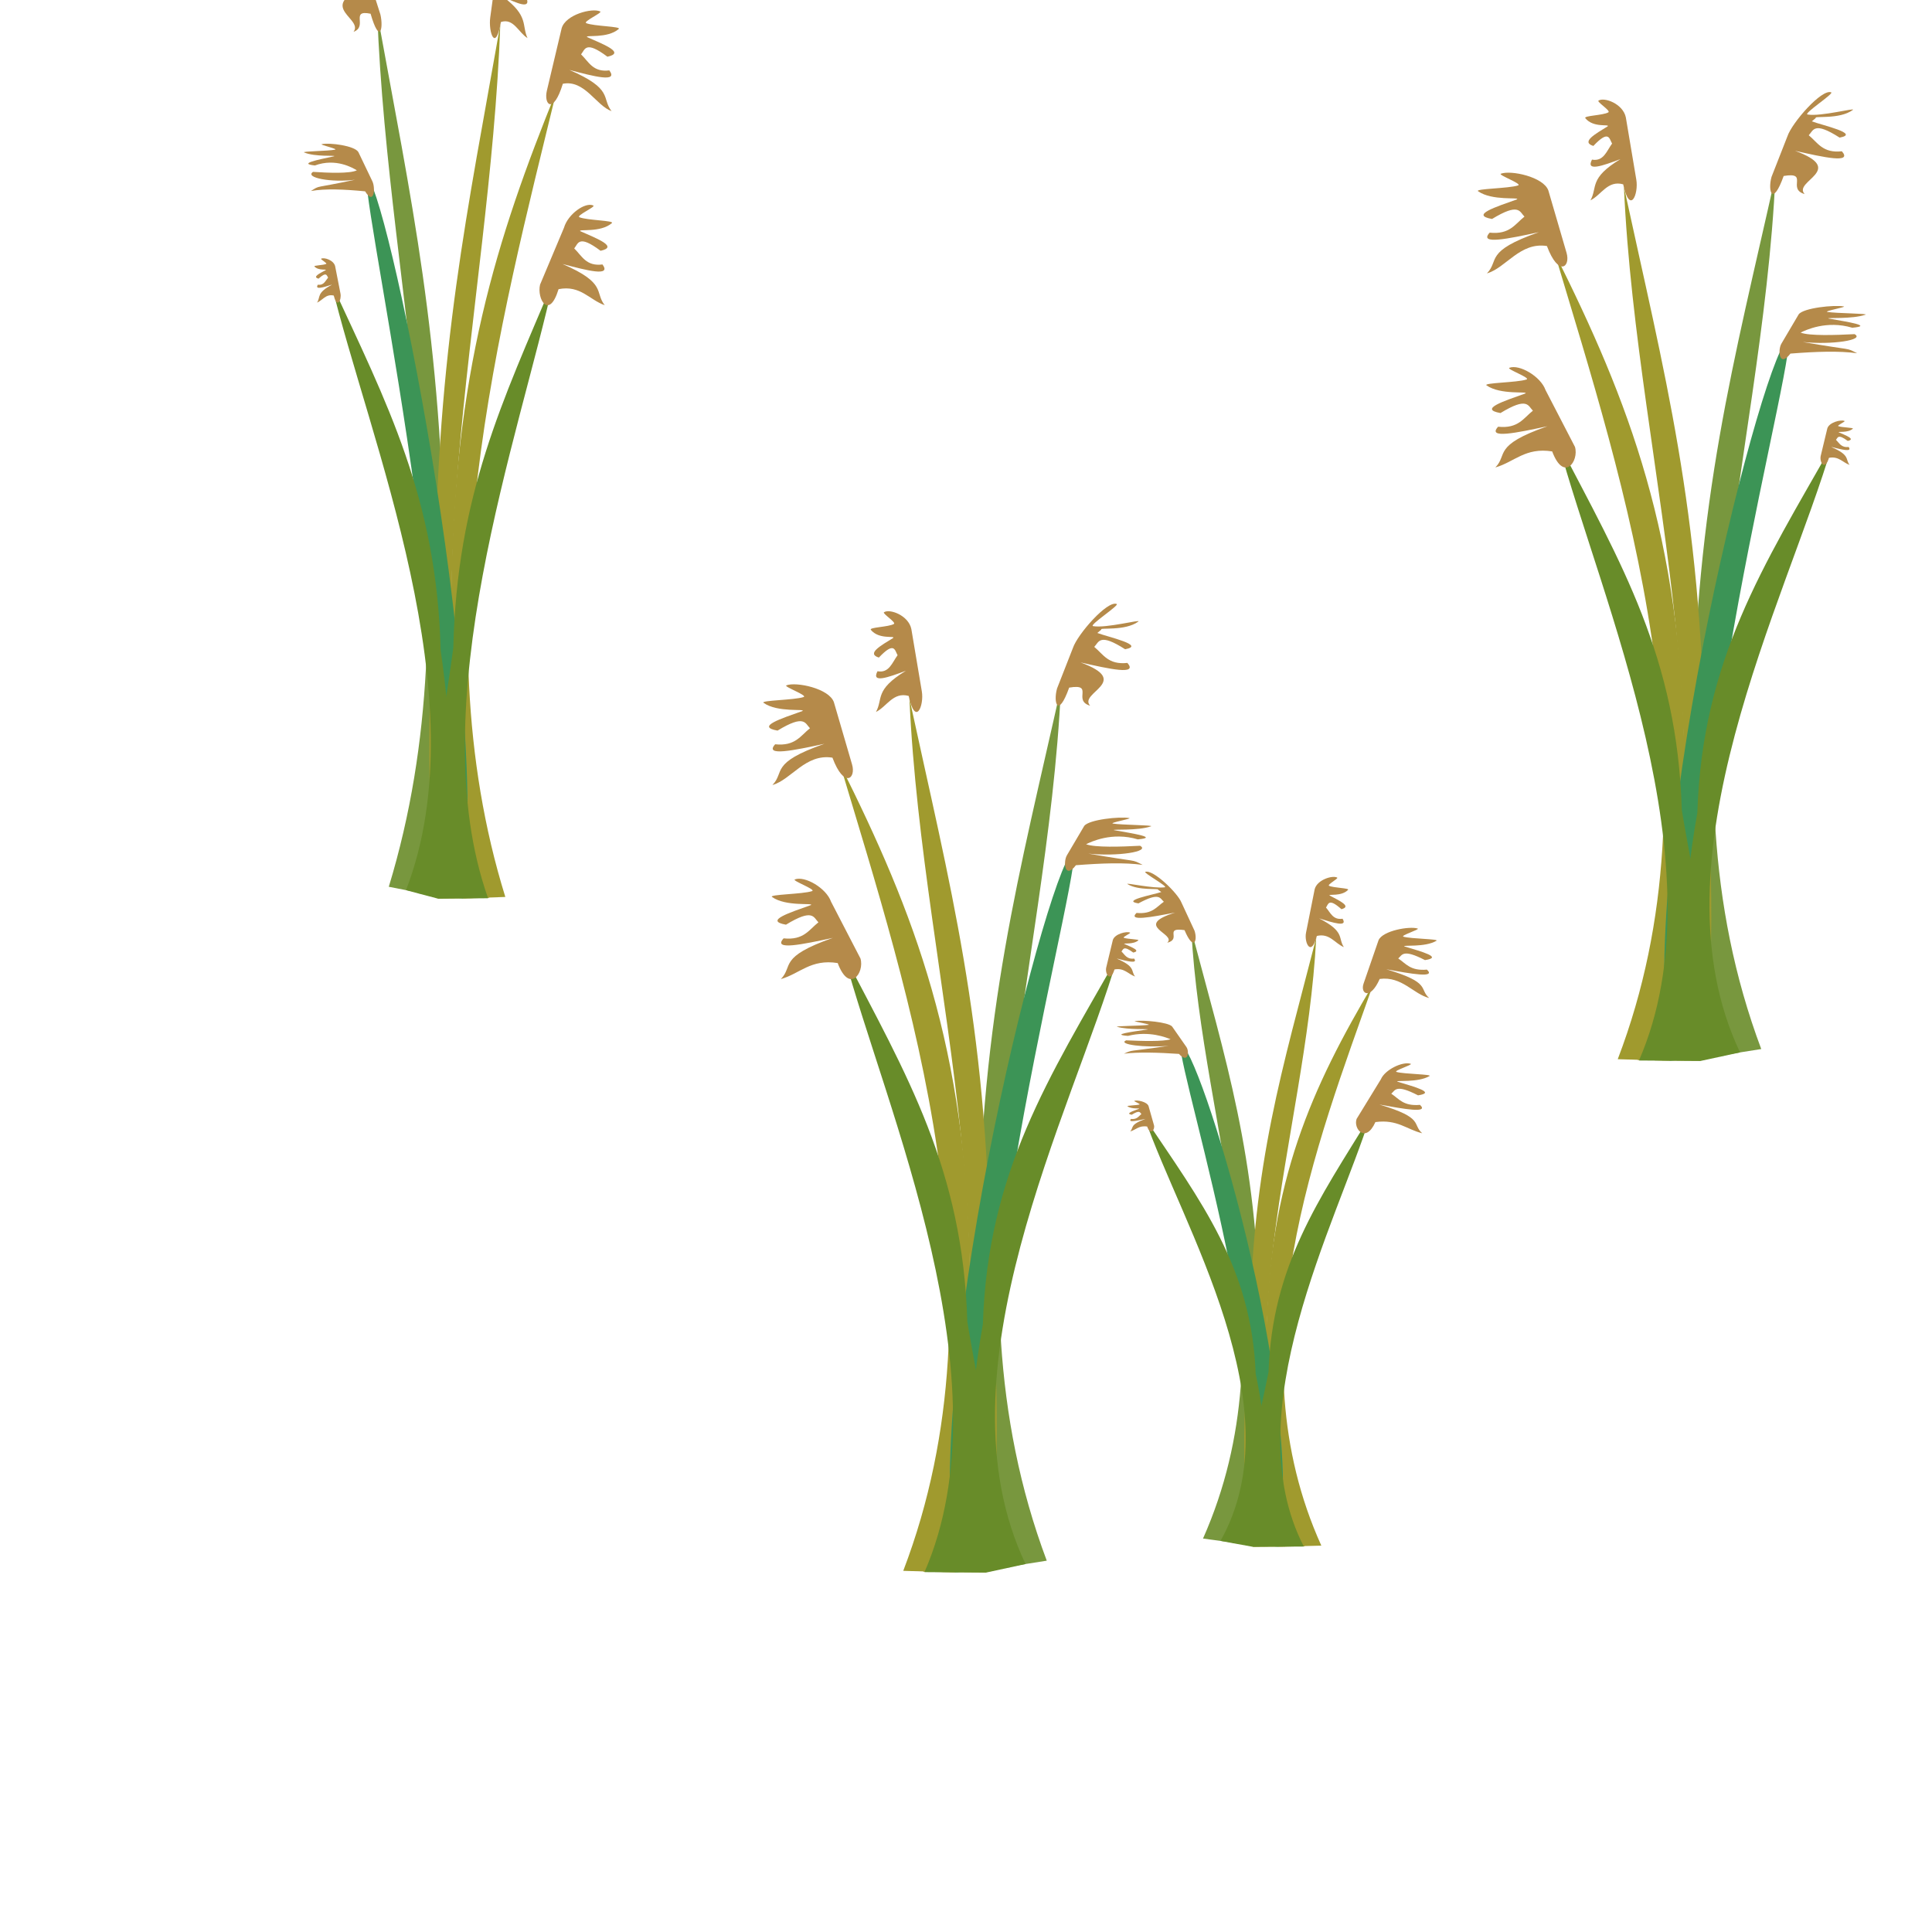
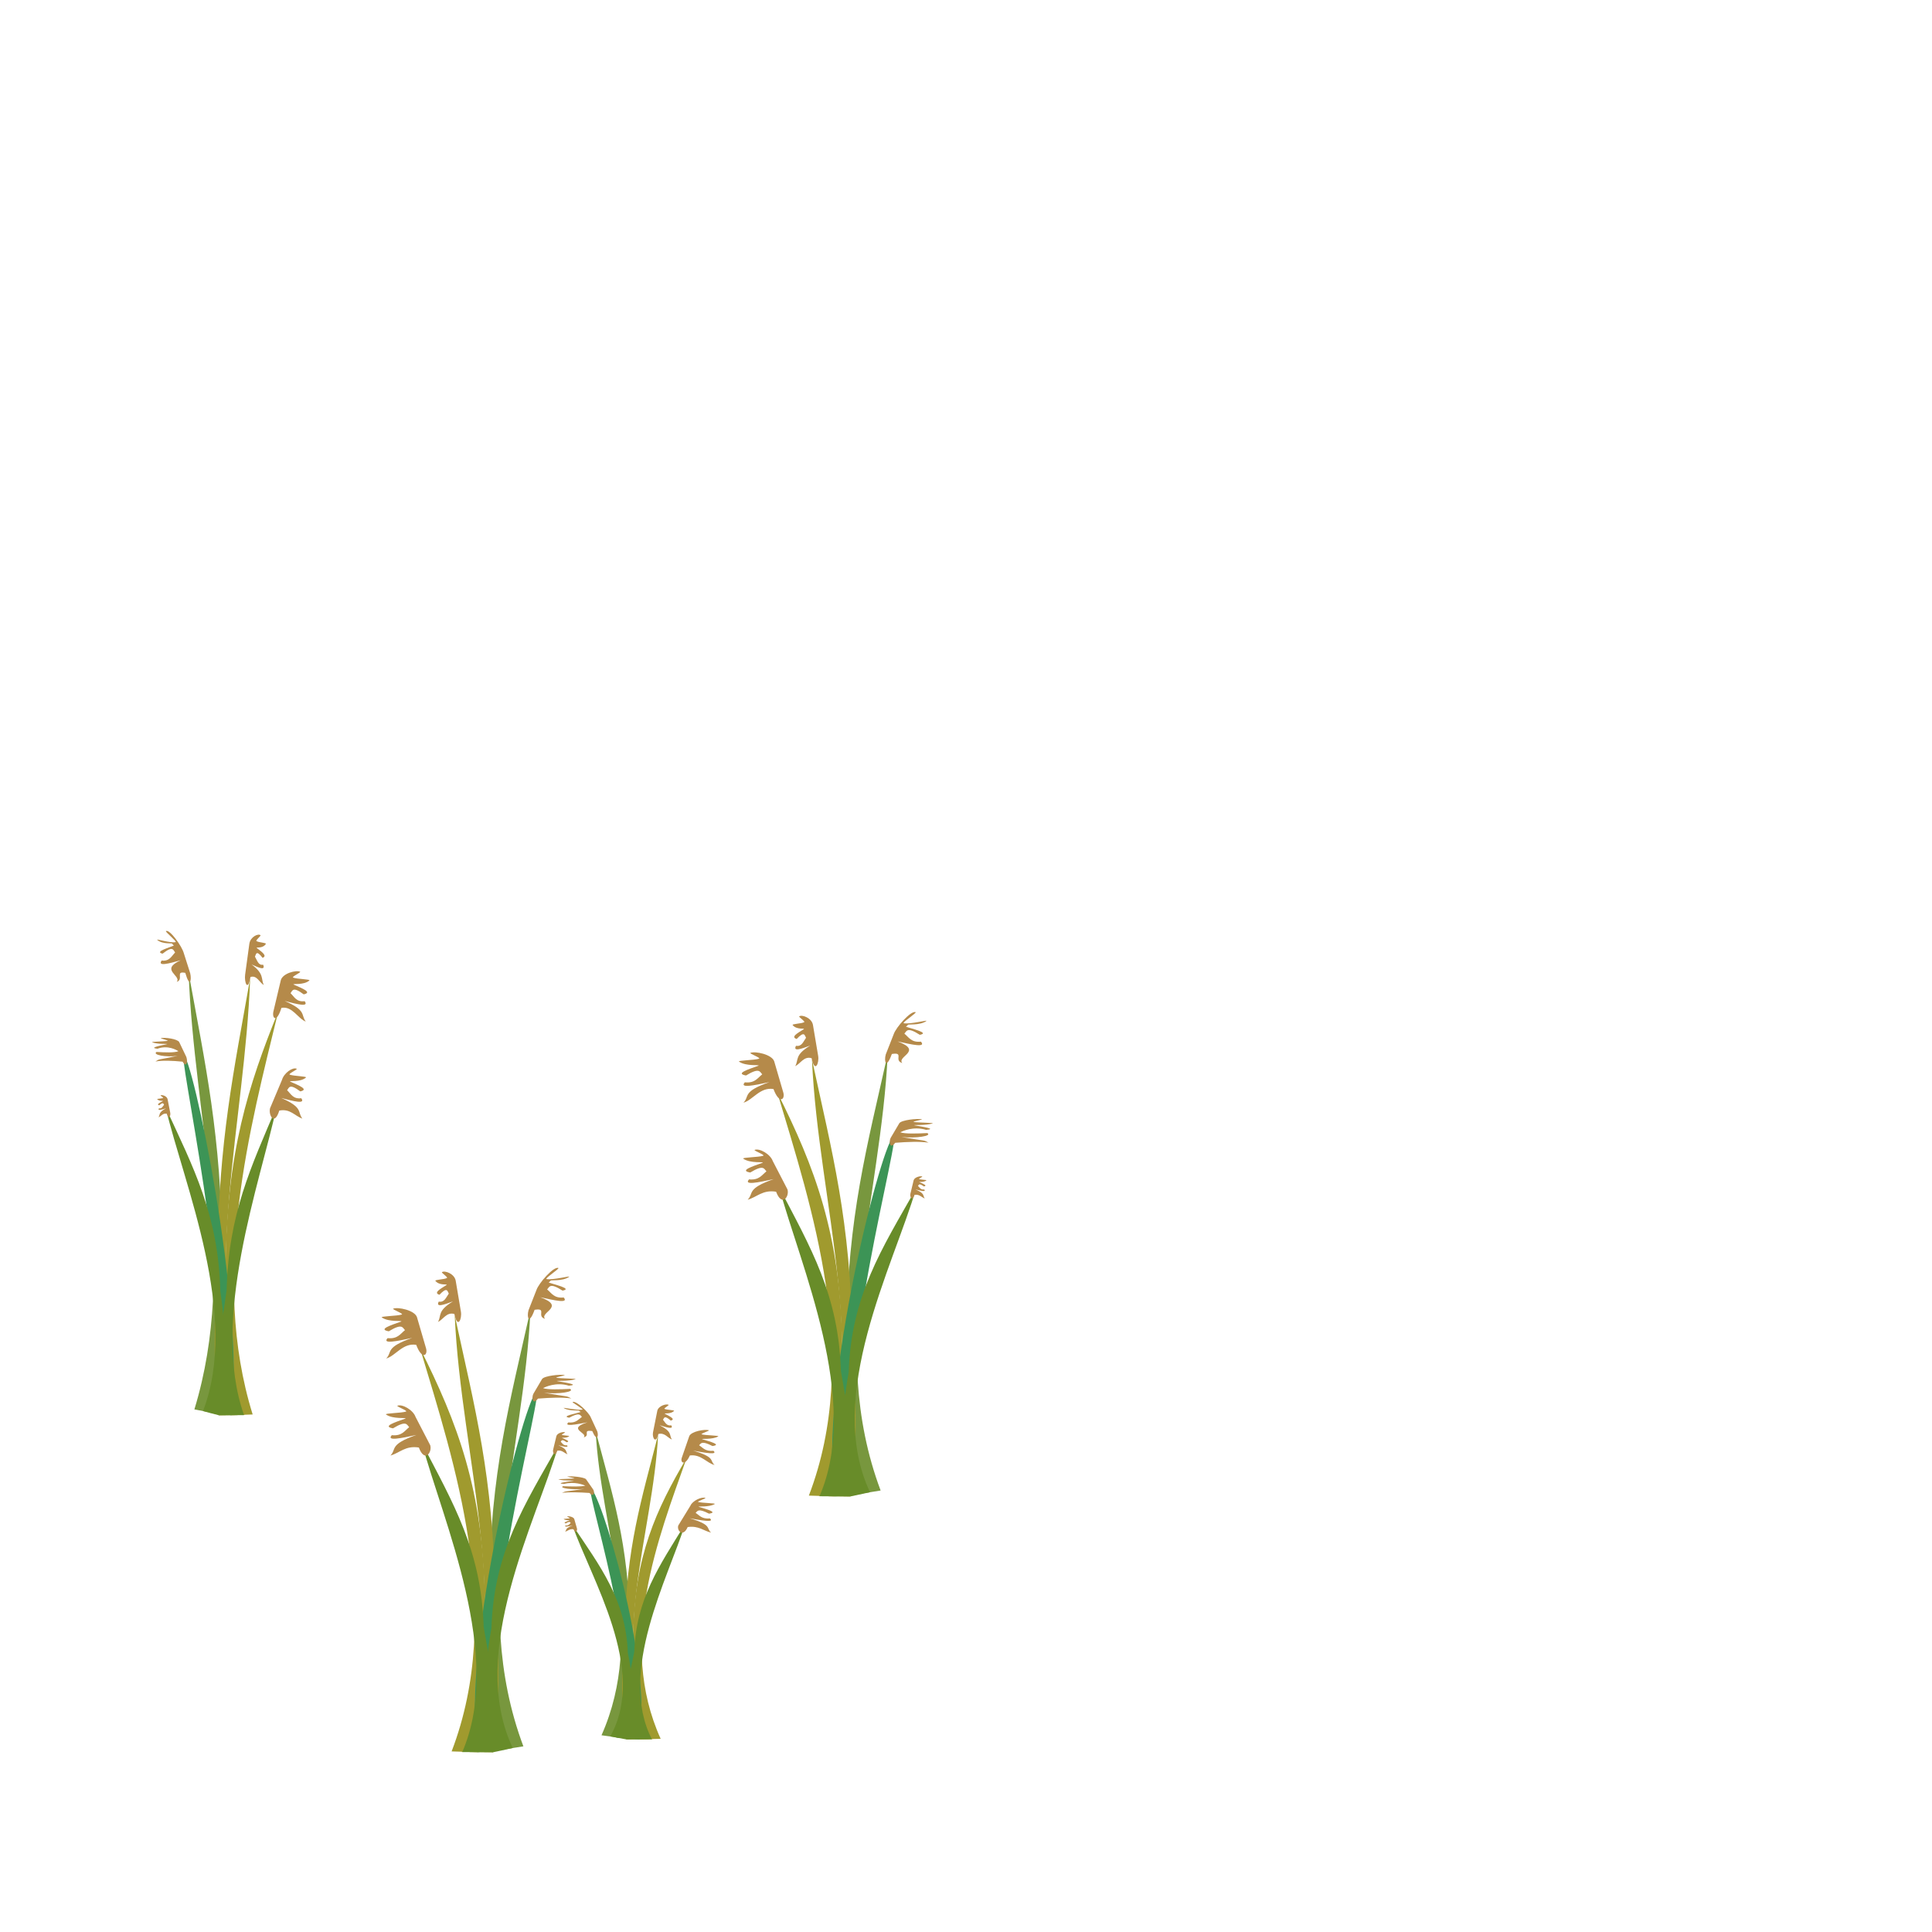
- <svg xmlns="http://www.w3.org/2000/svg" viewBox="0 0 40 40" width="400" height="400" version="1.1" id="svg1">
+ <svg xmlns="http://www.w3.org/2000/svg" viewBox="0 -40 80 80" width="80" height="80" version="1.1" id="svg1">
  <defs id="defs1" />
  <g id="reed">
    <g id="g4" transform="matrix(1,0,0,1.48977,-6.17834,-5.733108)">
      <g id="g6" transform="matrix(0.7659683,0,0,0.6690912,12.98511,2.90441)">
        <g id="g7" transform="translate(4.945077,13.39987)">
          <path id="rect1-0-3-3" style="fill:#78973e;fill-opacity:1;stroke-width:0.073" d="m 14.846,2.289 c -1.118,3.855 -2.162,6.727 -2.241,11.588 -0.238,2.6 -0.369,5.071 0.046,6.77 L 14.462,20.427 C 11.51,14.381 14.487,8.335 14.846,2.289 Z" />
          <path id="rect1" style="fill:#a09a2e;fill-opacity:1;stroke-width:0.072" d="m 10.75,2.518 c 1.085,3.855 2.099,6.727 2.176,11.588 0.231,2.6 0.3,4.87 -0.104,6.568 l -1.698,-0.018 C 13.988,14.61 11.099,8.564 10.75,2.518 Z" />
          <path id="rect1-85" style="fill:#a09a2e;fill-opacity:1;stroke-width:0.07" d="m 8.875,3.888 c 2.006,3.085 3.434,5.882 3.51,10.512 0.231,2.476 0.007,4.652 -0.397,6.27 L 10.583,20.638 C 13.448,14.88 10.743,8.689 8.875,3.888 Z" />
          <g id="g5">
            <path id="rect1-0" style="fill:#3c9456;fill-opacity:1;stroke-width:0.063" d="M 15.21,5.69 C 14.63,5.606 11.07,16.182 11.989,20.67 L 13.498,20.562 C 11.407,17.323 15.237,6.737 15.21,5.69 Z" />
            <path id="rect1-0-3" style="fill:#688c29;fill-opacity:1;stroke-width:0.076" d="m 16.38,7.878 c -1.856,2.51 -3.515,4.473 -3.645,7.639 -0.396,1.693 -0.604,4.051 0.087,5.157 l 1.067,-0.177 c -2.469,-3.992 1.264,-9.391 2.492,-12.619 z" />
            <path id="rect1-0-3-32" style="fill:#688c29;fill-opacity:1;stroke-width:0.072" d="m 8.974,7.827 c 1.701,2.51 3.222,4.473 3.341,7.639 0.363,1.693 1.139,4.101 0.506,5.208 l -1.664,-0.009 C 13.42,16.672 10.1,11.055 8.974,7.827 Z" />
          </g>
          <path id="rect5-3" style="fill:#b58a4a;fill-opacity:1;stroke-width:0.103" d="M 7.862,2.778 C 7.937,2.728 7.186,2.815 6.809,2.61 6.709,2.556 7.638,2.554 7.889,2.489 8.013,2.457 7.339,2.271 7.424,2.246 7.69,2.167 8.578,2.31 8.708,2.595 L 9.199,3.888 C 9.313,4.184 8.985,4.396 8.669,3.748 7.94,3.659 7.559,4.205 7.047,4.316 7.392,4.045 6.962,3.861 8.453,3.46 7.63,3.596 6.815,3.729 7.121,3.47 7.667,3.514 7.809,3.289 8.062,3.137 7.929,3.035 7.92,2.842 7.185,3.186 6.588,3.105 7.281,2.938 7.862,2.778 Z" />
          <path id="rect5-3-9" style="fill:#b58a4a;fill-opacity:1;stroke-width:0.103" d="M 8.09,6.809 C 8.165,6.76 7.414,6.847 7.037,6.642 6.937,6.588 7.867,6.585 8.117,6.52 8.241,6.488 7.567,6.303 7.653,6.277 c 0.266,-0.079 0.847,0.177 0.978,0.462 L 9.427,7.92 C 9.541,8.215 9.128,8.663 8.811,8.014 8.082,7.925 7.787,8.236 7.275,8.347 7.62,8.076 7.19,7.893 8.681,7.491 7.858,7.627 7.043,7.76 7.349,7.501 7.895,7.545 8.037,7.32 8.29,7.168 8.157,7.066 8.148,6.873 7.413,7.217 6.816,7.136 7.509,6.969 8.09,6.809 Z" />
          <path id="rect5-3-9-7" style="fill:#b58a4a;fill-opacity:1;stroke-width:0.1" d="m 15.937,1.088 c -0.072,-0.049 0.642,0.038 1,-0.167 0.095,-0.054 -0.868,0.143 -1.223,0.095 C 15.592,0.999 16.434,0.581 16.353,0.556 16.1,0.477 15.293,1.185 15.169,1.47 L 14.74,2.311 c -0.108,0.296 0.027,0.63 0.328,-0.018 0.693,-0.089 0.08,0.265 0.567,0.376 -0.328,-0.271 1.159,-0.498 -0.259,-0.899 0.783,0.136 1.557,0.269 1.266,0.01 C 16.122,1.824 15.987,1.599 15.746,1.447 15.873,1.345 15.882,1.152 16.58,1.496 17.148,1.415 16.12,1.242 15.829,1.158 Z" />
          <path id="rect5-3-9-7-0" style="fill:#b58a4a;fill-opacity:1;stroke-width:0.069" d="m 16.279,5.253 c -0.072,-0.023 0.642,0.018 1,-0.079 0.095,-0.025 -0.788,-0.027 -1.027,-0.057 -0.117,-0.015 0.523,-0.102 0.442,-0.114 -0.253,-0.037 -1.096,0.03 -1.22,0.164 l -0.466,0.607 c -0.108,0.139 -0.059,0.512 0.242,0.208 0.693,-0.042 1.317,-0.059 1.804,-0.007 -0.328,-0.127 -0.054,-0.045 -1.471,-0.234 0.783,0.064 1.692,-0.042 1.401,-0.163 -0.519,0.021 -1.218,0.039 -1.459,-0.032 0.126,-0.048 0.699,-0.262 1.397,-0.101 0.568,-0.038 -0.091,-0.117 -0.643,-0.192 z" />
          <path id="rect5-3-9-7-0-4" style="fill:#b58a4a;fill-opacity:1;stroke-width:0.041" d="m 16.555,7.617 c -0.027,-0.022 0.245,0.017 0.382,-0.074 0.036,-0.024 -0.301,-0.025 -0.392,-0.054 -0.045,-0.014 0.2,-0.096 0.169,-0.107 -0.096,-0.035 -0.418,0.028 -0.466,0.154 l -0.178,0.569 c -0.041,0.13 0.109,0.327 0.223,0.042 0.264,-0.039 0.371,0.098 0.557,0.147 -0.125,-0.119 0.031,-0.2 -0.51,-0.377 0.299,0.06 0.594,0.118 0.483,0.004 -0.198,0.019 -0.25,-0.08 -0.341,-0.147 0.048,-0.045 0.052,-0.13 0.318,0.022 0.217,-0.036 -0.035,-0.109 -0.245,-0.18 z" />
          <path id="rect5-3-5" style="fill:#b58a4a;fill-opacity:1;stroke-width:0.078" d="M 10.314,1.26 C 10.358,1.211 9.925,1.298 9.707,1.093 9.65,1.039 10.186,1.036 10.33,0.971 c 0.071,-0.032 -0.317,-0.217 -0.268,-0.243 0.153,-0.079 0.665,0.064 0.74,0.349 l 0.283,1.293 C 11.151,2.667 10.913,3.114 10.73,2.466 10.31,2.376 10.14,2.688 9.845,2.799 10.044,2.527 9.795,2.344 10.655,1.943 10.18,2.079 9.711,2.211 9.887,1.953 10.202,1.997 10.284,1.771 10.43,1.62 10.353,1.518 10.348,1.324 9.924,1.669 9.58,1.587 9.979,1.42 10.314,1.26 Z" />
        </g>
        <g id="g7-1" transform="matrix(-0.8245065,0,0,0.6968883,35.55459,19.13214)">
          <path id="rect1-0-3-3-2" style="fill:#78973e;fill-opacity:1;stroke-width:0.073" d="m 14.846,2.289 c -1.118,3.855 -2.162,6.727 -2.241,11.588 -0.238,2.6 -0.369,5.071 0.046,6.77 L 14.462,20.427 C 11.51,14.381 14.487,8.335 14.846,2.289 Z" />
          <path id="rect1-4" style="fill:#a09a2e;fill-opacity:1;stroke-width:0.072" d="m 10.75,2.518 c 1.085,3.855 2.099,6.727 2.176,11.588 0.231,2.6 0.3,4.87 -0.104,6.568 l -1.698,-0.018 C 13.988,14.61 11.099,8.564 10.75,2.518 Z" />
          <path id="rect1-85-6" style="fill:#a09a2e;fill-opacity:1;stroke-width:0.07" d="m 8.875,3.888 c 2.006,3.085 3.434,5.882 3.51,10.512 0.231,2.476 0.007,4.652 -0.397,6.27 L 10.583,20.638 C 13.448,14.88 10.743,8.689 8.875,3.888 Z" />
          <g id="g5-7">
            <path id="rect1-0-5" style="fill:#3c9456;fill-opacity:1;stroke-width:0.063" d="M 15.21,5.69 C 14.63,5.606 11.07,16.182 11.989,20.67 L 13.498,20.562 C 11.407,17.323 15.237,6.737 15.21,5.69 Z" />
            <path id="rect1-0-3-5" style="fill:#688c29;fill-opacity:1;stroke-width:0.076" d="m 16.38,7.878 c -1.856,2.51 -3.515,4.473 -3.645,7.639 -0.396,1.693 -0.604,4.051 0.087,5.157 l 1.067,-0.177 c -2.469,-3.992 1.264,-9.391 2.492,-12.619 z" />
            <path id="rect1-0-3-32-0" style="fill:#688c29;fill-opacity:1;stroke-width:0.072" d="m 8.974,7.827 c 1.701,2.51 3.222,4.473 3.341,7.639 0.363,1.693 1.139,4.101 0.506,5.208 l -1.664,-0.009 C 13.42,16.672 10.1,11.055 8.974,7.827 Z" />
          </g>
          <path id="rect5-3-52" style="fill:#b58a4a;fill-opacity:1;stroke-width:0.103" d="M 7.862,2.778 C 7.937,2.728 7.186,2.815 6.809,2.61 6.709,2.556 7.638,2.554 7.889,2.489 8.013,2.457 7.339,2.271 7.424,2.246 7.69,2.167 8.578,2.31 8.708,2.595 L 9.199,3.888 C 9.313,4.184 8.985,4.396 8.669,3.748 7.94,3.659 7.559,4.205 7.047,4.316 7.392,4.045 6.962,3.861 8.453,3.46 7.63,3.596 6.815,3.729 7.121,3.47 7.667,3.514 7.809,3.289 8.062,3.137 7.929,3.035 7.92,2.842 7.185,3.186 6.588,3.105 7.281,2.938 7.862,2.778 Z" />
          <path id="rect5-3-9-0" style="fill:#b58a4a;fill-opacity:1;stroke-width:0.103" d="M 8.09,6.809 C 8.165,6.76 7.414,6.847 7.037,6.642 6.937,6.588 7.867,6.585 8.117,6.52 8.241,6.488 7.567,6.303 7.653,6.277 c 0.266,-0.079 0.847,0.177 0.978,0.462 L 9.427,7.92 C 9.541,8.215 9.128,8.663 8.811,8.014 8.082,7.925 7.787,8.236 7.275,8.347 7.62,8.076 7.19,7.893 8.681,7.491 7.858,7.627 7.043,7.76 7.349,7.501 7.895,7.545 8.037,7.32 8.29,7.168 8.157,7.066 8.148,6.873 7.413,7.217 6.816,7.136 7.509,6.969 8.09,6.809 Z" />
          <path id="rect5-3-9-7-7" style="fill:#b58a4a;fill-opacity:1;stroke-width:0.1" d="m 15.937,1.088 c -0.072,-0.049 0.642,0.038 1,-0.167 0.095,-0.054 -0.868,0.143 -1.223,0.095 C 15.592,0.999 16.434,0.581 16.353,0.556 16.1,0.477 15.293,1.185 15.169,1.47 L 14.74,2.311 c -0.108,0.296 0.027,0.63 0.328,-0.018 0.693,-0.089 0.08,0.265 0.567,0.376 -0.328,-0.271 1.159,-0.498 -0.259,-0.899 0.783,0.136 1.557,0.269 1.266,0.01 C 16.122,1.824 15.987,1.599 15.746,1.447 15.873,1.345 15.882,1.152 16.58,1.496 17.148,1.415 16.12,1.242 15.829,1.158 Z" />
          <path id="rect5-3-9-7-0-7" style="fill:#b58a4a;fill-opacity:1;stroke-width:0.069" d="m 16.279,5.253 c -0.072,-0.023 0.642,0.018 1,-0.079 0.095,-0.025 -0.788,-0.027 -1.027,-0.057 -0.117,-0.015 0.523,-0.102 0.442,-0.114 -0.253,-0.037 -1.096,0.03 -1.22,0.164 l -0.466,0.607 c -0.108,0.139 -0.059,0.512 0.242,0.208 0.693,-0.042 1.317,-0.059 1.804,-0.007 -0.328,-0.127 -0.054,-0.045 -1.471,-0.234 0.783,0.064 1.692,-0.042 1.401,-0.163 -0.519,0.021 -1.218,0.039 -1.459,-0.032 0.126,-0.048 0.699,-0.262 1.397,-0.101 0.568,-0.038 -0.091,-0.117 -0.643,-0.192 z" />
          <path id="rect5-3-9-7-0-4-9" style="fill:#b58a4a;fill-opacity:1;stroke-width:0.041" d="m 16.555,7.617 c -0.027,-0.022 0.245,0.017 0.382,-0.074 0.036,-0.024 -0.301,-0.025 -0.392,-0.054 -0.045,-0.014 0.2,-0.096 0.169,-0.107 -0.096,-0.035 -0.418,0.028 -0.466,0.154 l -0.178,0.569 c -0.041,0.13 0.109,0.327 0.223,0.042 0.264,-0.039 0.371,0.098 0.557,0.147 -0.125,-0.119 0.031,-0.2 -0.51,-0.377 0.299,0.06 0.594,0.118 0.483,0.004 -0.198,0.019 -0.25,-0.08 -0.341,-0.147 0.048,-0.045 0.052,-0.13 0.318,0.022 0.217,-0.036 -0.035,-0.109 -0.245,-0.18 z" />
          <path id="rect5-3-5-7" style="fill:#b58a4a;fill-opacity:1;stroke-width:0.078" d="M 10.314,1.26 C 10.358,1.211 9.925,1.298 9.707,1.093 9.65,1.039 10.186,1.036 10.33,0.971 c 0.071,-0.032 -0.317,-0.217 -0.268,-0.243 0.153,-0.079 0.665,0.064 0.74,0.349 l 0.283,1.293 C 11.151,2.667 10.913,3.114 10.73,2.466 10.31,2.376 10.14,2.688 9.845,2.799 10.044,2.527 9.795,2.344 10.655,1.943 10.18,2.079 9.711,2.211 9.887,1.953 10.202,1.997 10.284,1.771 10.43,1.62 10.353,1.518 10.348,1.324 9.924,1.669 9.58,1.587 9.979,1.42 10.314,1.26 Z" />
        </g>
        <g id="g7-4" transform="translate(24.25763,2.773022)">
          <path id="rect1-0-3-3-9" style="fill:#78973e;fill-opacity:1;stroke-width:0.073" d="m 14.846,2.289 c -1.118,3.855 -2.162,6.727 -2.241,11.588 -0.238,2.6 -0.369,5.071 0.046,6.77 L 14.462,20.427 C 11.51,14.381 14.487,8.335 14.846,2.289 Z" />
          <path id="rect1-1" style="fill:#a09a2e;fill-opacity:1;stroke-width:0.072" d="m 10.75,2.518 c 1.085,3.855 2.099,6.727 2.176,11.588 0.231,2.6 0.3,4.87 -0.104,6.568 l -1.698,-0.018 C 13.988,14.61 11.099,8.564 10.75,2.518 Z" />
          <path id="rect1-85-5" style="fill:#a09a2e;fill-opacity:1;stroke-width:0.07" d="m 8.875,3.888 c 2.006,3.085 3.434,5.882 3.51,10.512 0.231,2.476 0.007,4.652 -0.397,6.27 L 10.583,20.638 C 13.448,14.88 10.743,8.689 8.875,3.888 Z" />
          <g id="g5-9">
            <path id="rect1-0-8" style="fill:#3c9456;fill-opacity:1;stroke-width:0.063" d="M 15.21,5.69 C 14.63,5.606 11.07,16.182 11.989,20.67 L 13.498,20.562 C 11.407,17.323 15.237,6.737 15.21,5.69 Z" />
            <path id="rect1-0-3-30" style="fill:#688c29;fill-opacity:1;stroke-width:0.076" d="m 16.38,7.878 c -1.856,2.51 -3.515,4.473 -3.645,7.639 -0.396,1.693 -0.604,4.051 0.087,5.157 l 1.067,-0.177 c -2.469,-3.992 1.264,-9.391 2.492,-12.619 z" />
            <path id="rect1-0-3-32-9" style="fill:#688c29;fill-opacity:1;stroke-width:0.072" d="m 8.974,7.827 c 1.701,2.51 3.222,4.473 3.341,7.639 0.363,1.693 1.139,4.101 0.506,5.208 l -1.664,-0.009 C 13.42,16.672 10.1,11.055 8.974,7.827 Z" />
          </g>
          <path id="rect5-3-0" style="fill:#b58a4a;fill-opacity:1;stroke-width:0.103" d="M 7.862,2.778 C 7.937,2.728 7.186,2.815 6.809,2.61 6.709,2.556 7.638,2.554 7.889,2.489 8.013,2.457 7.339,2.271 7.424,2.246 7.69,2.167 8.578,2.31 8.708,2.595 L 9.199,3.888 C 9.313,4.184 8.985,4.396 8.669,3.748 7.94,3.659 7.559,4.205 7.047,4.316 7.392,4.045 6.962,3.861 8.453,3.46 7.63,3.596 6.815,3.729 7.121,3.47 7.667,3.514 7.809,3.289 8.062,3.137 7.929,3.035 7.92,2.842 7.185,3.186 6.588,3.105 7.281,2.938 7.862,2.778 Z" />
          <path id="rect5-3-9-76" style="fill:#b58a4a;fill-opacity:1;stroke-width:0.103" d="M 8.09,6.809 C 8.165,6.76 7.414,6.847 7.037,6.642 6.937,6.588 7.867,6.585 8.117,6.52 8.241,6.488 7.567,6.303 7.653,6.277 c 0.266,-0.079 0.847,0.177 0.978,0.462 L 9.427,7.92 C 9.541,8.215 9.128,8.663 8.811,8.014 8.082,7.925 7.787,8.236 7.275,8.347 7.62,8.076 7.19,7.893 8.681,7.491 7.858,7.627 7.043,7.76 7.349,7.501 7.895,7.545 8.037,7.32 8.29,7.168 8.157,7.066 8.148,6.873 7.413,7.217 6.816,7.136 7.509,6.969 8.09,6.809 Z" />
          <path id="rect5-3-9-7-8" style="fill:#b58a4a;fill-opacity:1;stroke-width:0.1" d="m 15.937,1.088 c -0.072,-0.049 0.642,0.038 1,-0.167 0.095,-0.054 -0.868,0.143 -1.223,0.095 C 15.592,0.999 16.434,0.581 16.353,0.556 16.1,0.477 15.293,1.185 15.169,1.47 L 14.74,2.311 c -0.108,0.296 0.027,0.63 0.328,-0.018 0.693,-0.089 0.08,0.265 0.567,0.376 -0.328,-0.271 1.159,-0.498 -0.259,-0.899 0.783,0.136 1.557,0.269 1.266,0.01 C 16.122,1.824 15.987,1.599 15.746,1.447 15.873,1.345 15.882,1.152 16.58,1.496 17.148,1.415 16.12,1.242 15.829,1.158 Z" />
          <path id="rect5-3-9-7-0-3" style="fill:#b58a4a;fill-opacity:1;stroke-width:0.069" d="m 16.279,5.253 c -0.072,-0.023 0.642,0.018 1,-0.079 0.095,-0.025 -0.788,-0.027 -1.027,-0.057 -0.117,-0.015 0.523,-0.102 0.442,-0.114 -0.253,-0.037 -1.096,0.03 -1.22,0.164 l -0.466,0.607 c -0.108,0.139 -0.059,0.512 0.242,0.208 0.693,-0.042 1.317,-0.059 1.804,-0.007 -0.328,-0.127 -0.054,-0.045 -1.471,-0.234 0.783,0.064 1.692,-0.042 1.401,-0.163 -0.519,0.021 -1.218,0.039 -1.459,-0.032 0.126,-0.048 0.699,-0.262 1.397,-0.101 0.568,-0.038 -0.091,-0.117 -0.643,-0.192 z" />
          <path id="rect5-3-9-7-0-4-8" style="fill:#b58a4a;fill-opacity:1;stroke-width:0.041" d="m 16.555,7.617 c -0.027,-0.022 0.245,0.017 0.382,-0.074 0.036,-0.024 -0.301,-0.025 -0.392,-0.054 -0.045,-0.014 0.2,-0.096 0.169,-0.107 -0.096,-0.035 -0.418,0.028 -0.466,0.154 l -0.178,0.569 c -0.041,0.13 0.109,0.327 0.223,0.042 0.264,-0.039 0.371,0.098 0.557,0.147 -0.125,-0.119 0.031,-0.2 -0.51,-0.377 0.299,0.06 0.594,0.118 0.483,0.004 -0.198,0.019 -0.25,-0.08 -0.341,-0.147 0.048,-0.045 0.052,-0.13 0.318,0.022 0.217,-0.036 -0.035,-0.109 -0.245,-0.18 z" />
          <path id="rect5-3-5-6" style="fill:#b58a4a;fill-opacity:1;stroke-width:0.078" d="M 10.314,1.26 C 10.358,1.211 9.925,1.298 9.707,1.093 9.65,1.039 10.186,1.036 10.33,0.971 c 0.071,-0.032 -0.317,-0.217 -0.268,-0.243 0.153,-0.079 0.665,0.064 0.74,0.349 l 0.283,1.293 C 11.151,2.667 10.913,3.114 10.73,2.466 10.31,2.376 10.14,2.688 9.845,2.799 10.044,2.527 9.795,2.344 10.655,1.943 10.18,2.079 9.711,2.211 9.887,1.953 10.202,1.997 10.284,1.771 10.43,1.62 10.353,1.518 10.348,1.324 9.924,1.669 9.58,1.587 9.979,1.42 10.314,1.26 Z" />
        </g>
        <g id="g7-8" transform="matrix(-0.8120949,0,0,1,13.36679,-0.5972465)">
          <path id="rect1-0-3-3-97" style="fill:#78973e;fill-opacity:1;stroke-width:0.073" d="m 14.846,2.289 c -1.118,3.855 -2.162,6.727 -2.241,11.588 -0.238,2.6 -0.369,5.071 0.046,6.77 L 14.462,20.427 C 11.51,14.381 14.487,8.335 14.846,2.289 Z" />
          <path id="rect1-5" style="fill:#a09a2e;fill-opacity:1;stroke-width:0.072" d="m 10.75,2.518 c 1.085,3.855 2.099,6.727 2.176,11.588 0.231,2.6 0.3,4.87 -0.104,6.568 l -1.698,-0.018 C 13.988,14.61 11.099,8.564 10.75,2.518 Z" />
          <path id="rect1-85-52" style="fill:#a09a2e;fill-opacity:1;stroke-width:0.07" d="m 8.875,3.888 c 2.006,3.085 3.434,5.882 3.51,10.512 0.231,2.476 0.007,4.652 -0.397,6.27 L 10.583,20.638 C 13.448,14.88 10.743,8.689 8.875,3.888 Z" />
          <g id="g5-4">
            <path id="rect1-0-9" style="fill:#3c9456;fill-opacity:1;stroke-width:0.063" d="M 15.21,5.69 C 14.63,5.606 11.07,16.182 11.989,20.67 L 13.498,20.562 C 11.407,17.323 15.237,6.737 15.21,5.69 Z" />
            <path id="rect1-0-3-4" style="fill:#688c29;fill-opacity:1;stroke-width:0.076" d="m 16.38,7.878 c -1.856,2.51 -3.515,4.473 -3.645,7.639 -0.396,1.693 -0.604,4.051 0.087,5.157 l 1.067,-0.177 c -2.469,-3.992 1.264,-9.391 2.492,-12.619 z" />
            <path id="rect1-0-3-32-4" style="fill:#688c29;fill-opacity:1;stroke-width:0.072" d="m 8.974,7.827 c 1.701,2.51 3.222,4.473 3.341,7.639 0.363,1.693 1.139,4.101 0.506,5.208 l -1.664,-0.009 C 13.42,16.672 10.1,11.055 8.974,7.827 Z" />
          </g>
          <path id="rect5-3-7" style="fill:#b58a4a;fill-opacity:1;stroke-width:0.103" d="M 7.862,2.778 C 7.937,2.728 7.186,2.815 6.809,2.61 6.709,2.556 7.638,2.554 7.889,2.489 8.013,2.457 7.339,2.271 7.424,2.246 7.69,2.167 8.578,2.31 8.708,2.595 L 9.199,3.888 C 9.313,4.184 8.985,4.396 8.669,3.748 7.94,3.659 7.559,4.205 7.047,4.316 7.392,4.045 6.962,3.861 8.453,3.46 7.63,3.596 6.815,3.729 7.121,3.47 7.667,3.514 7.809,3.289 8.062,3.137 7.929,3.035 7.92,2.842 7.185,3.186 6.588,3.105 7.281,2.938 7.862,2.778 Z" />
          <path id="rect5-3-9-9" style="fill:#b58a4a;fill-opacity:1;stroke-width:0.103" d="M 8.09,6.809 C 8.165,6.76 7.414,6.847 7.037,6.642 6.937,6.588 7.867,6.585 8.117,6.52 8.241,6.488 7.567,6.303 7.653,6.277 c 0.266,-0.079 0.847,0.177 0.978,0.462 L 9.427,7.92 C 9.541,8.215 9.128,8.663 8.811,8.014 8.082,7.925 7.787,8.236 7.275,8.347 7.62,8.076 7.19,7.893 8.681,7.491 7.858,7.627 7.043,7.76 7.349,7.501 7.895,7.545 8.037,7.32 8.29,7.168 8.157,7.066 8.148,6.873 7.413,7.217 6.816,7.136 7.509,6.969 8.09,6.809 Z" />
          <path id="rect5-3-9-7-5" style="fill:#b58a4a;fill-opacity:1;stroke-width:0.1" d="m 15.937,1.088 c -0.072,-0.049 0.642,0.038 1,-0.167 0.095,-0.054 -0.868,0.143 -1.223,0.095 C 15.592,0.999 16.434,0.581 16.353,0.556 16.1,0.477 15.293,1.185 15.169,1.47 L 14.74,2.311 c -0.108,0.296 0.027,0.63 0.328,-0.018 0.693,-0.089 0.08,0.265 0.567,0.376 -0.328,-0.271 1.159,-0.498 -0.259,-0.899 0.783,0.136 1.557,0.269 1.266,0.01 C 16.122,1.824 15.987,1.599 15.746,1.447 15.873,1.345 15.882,1.152 16.58,1.496 17.148,1.415 16.12,1.242 15.829,1.158 Z" />
          <path id="rect5-3-9-7-0-5" style="fill:#b58a4a;fill-opacity:1;stroke-width:0.069" d="m 16.279,5.253 c -0.072,-0.023 0.642,0.018 1,-0.079 0.095,-0.025 -0.788,-0.027 -1.027,-0.057 -0.117,-0.015 0.523,-0.102 0.442,-0.114 -0.253,-0.037 -1.096,0.03 -1.22,0.164 l -0.466,0.607 c -0.108,0.139 -0.059,0.512 0.242,0.208 0.693,-0.042 1.317,-0.059 1.804,-0.007 -0.328,-0.127 -0.054,-0.045 -1.471,-0.234 0.783,0.064 1.692,-0.042 1.401,-0.163 -0.519,0.021 -1.218,0.039 -1.459,-0.032 0.126,-0.048 0.699,-0.262 1.397,-0.101 0.568,-0.038 -0.091,-0.117 -0.643,-0.192 z" />
          <path id="rect5-3-9-7-0-4-6" style="fill:#b58a4a;fill-opacity:1;stroke-width:0.041" d="m 16.555,7.617 c -0.027,-0.022 0.245,0.017 0.382,-0.074 0.036,-0.024 -0.301,-0.025 -0.392,-0.054 -0.045,-0.014 0.2,-0.096 0.169,-0.107 -0.096,-0.035 -0.418,0.028 -0.466,0.154 l -0.178,0.569 c -0.041,0.13 0.109,0.327 0.223,0.042 0.264,-0.039 0.371,0.098 0.557,0.147 -0.125,-0.119 0.031,-0.2 -0.51,-0.377 0.299,0.06 0.594,0.118 0.483,0.004 -0.198,0.019 -0.25,-0.08 -0.341,-0.147 0.048,-0.045 0.052,-0.13 0.318,0.022 0.217,-0.036 -0.035,-0.109 -0.245,-0.18 z" />
          <path id="rect5-3-5-1" style="fill:#b58a4a;fill-opacity:1;stroke-width:0.078" d="M 10.314,1.26 C 10.358,1.211 9.925,1.298 9.707,1.093 9.65,1.039 10.186,1.036 10.33,0.971 c 0.071,-0.032 -0.317,-0.217 -0.268,-0.243 0.153,-0.079 0.665,0.064 0.74,0.349 l 0.283,1.293 C 11.151,2.667 10.913,3.114 10.73,2.466 10.31,2.376 10.14,2.688 9.845,2.799 10.044,2.527 9.795,2.344 10.655,1.943 10.18,2.079 9.711,2.211 9.887,1.953 10.202,1.997 10.284,1.771 10.43,1.62 10.353,1.518 10.348,1.324 9.924,1.669 9.58,1.587 9.979,1.42 10.314,1.26 Z" />
        </g>
      </g>
    </g>
  </g>
</svg>
